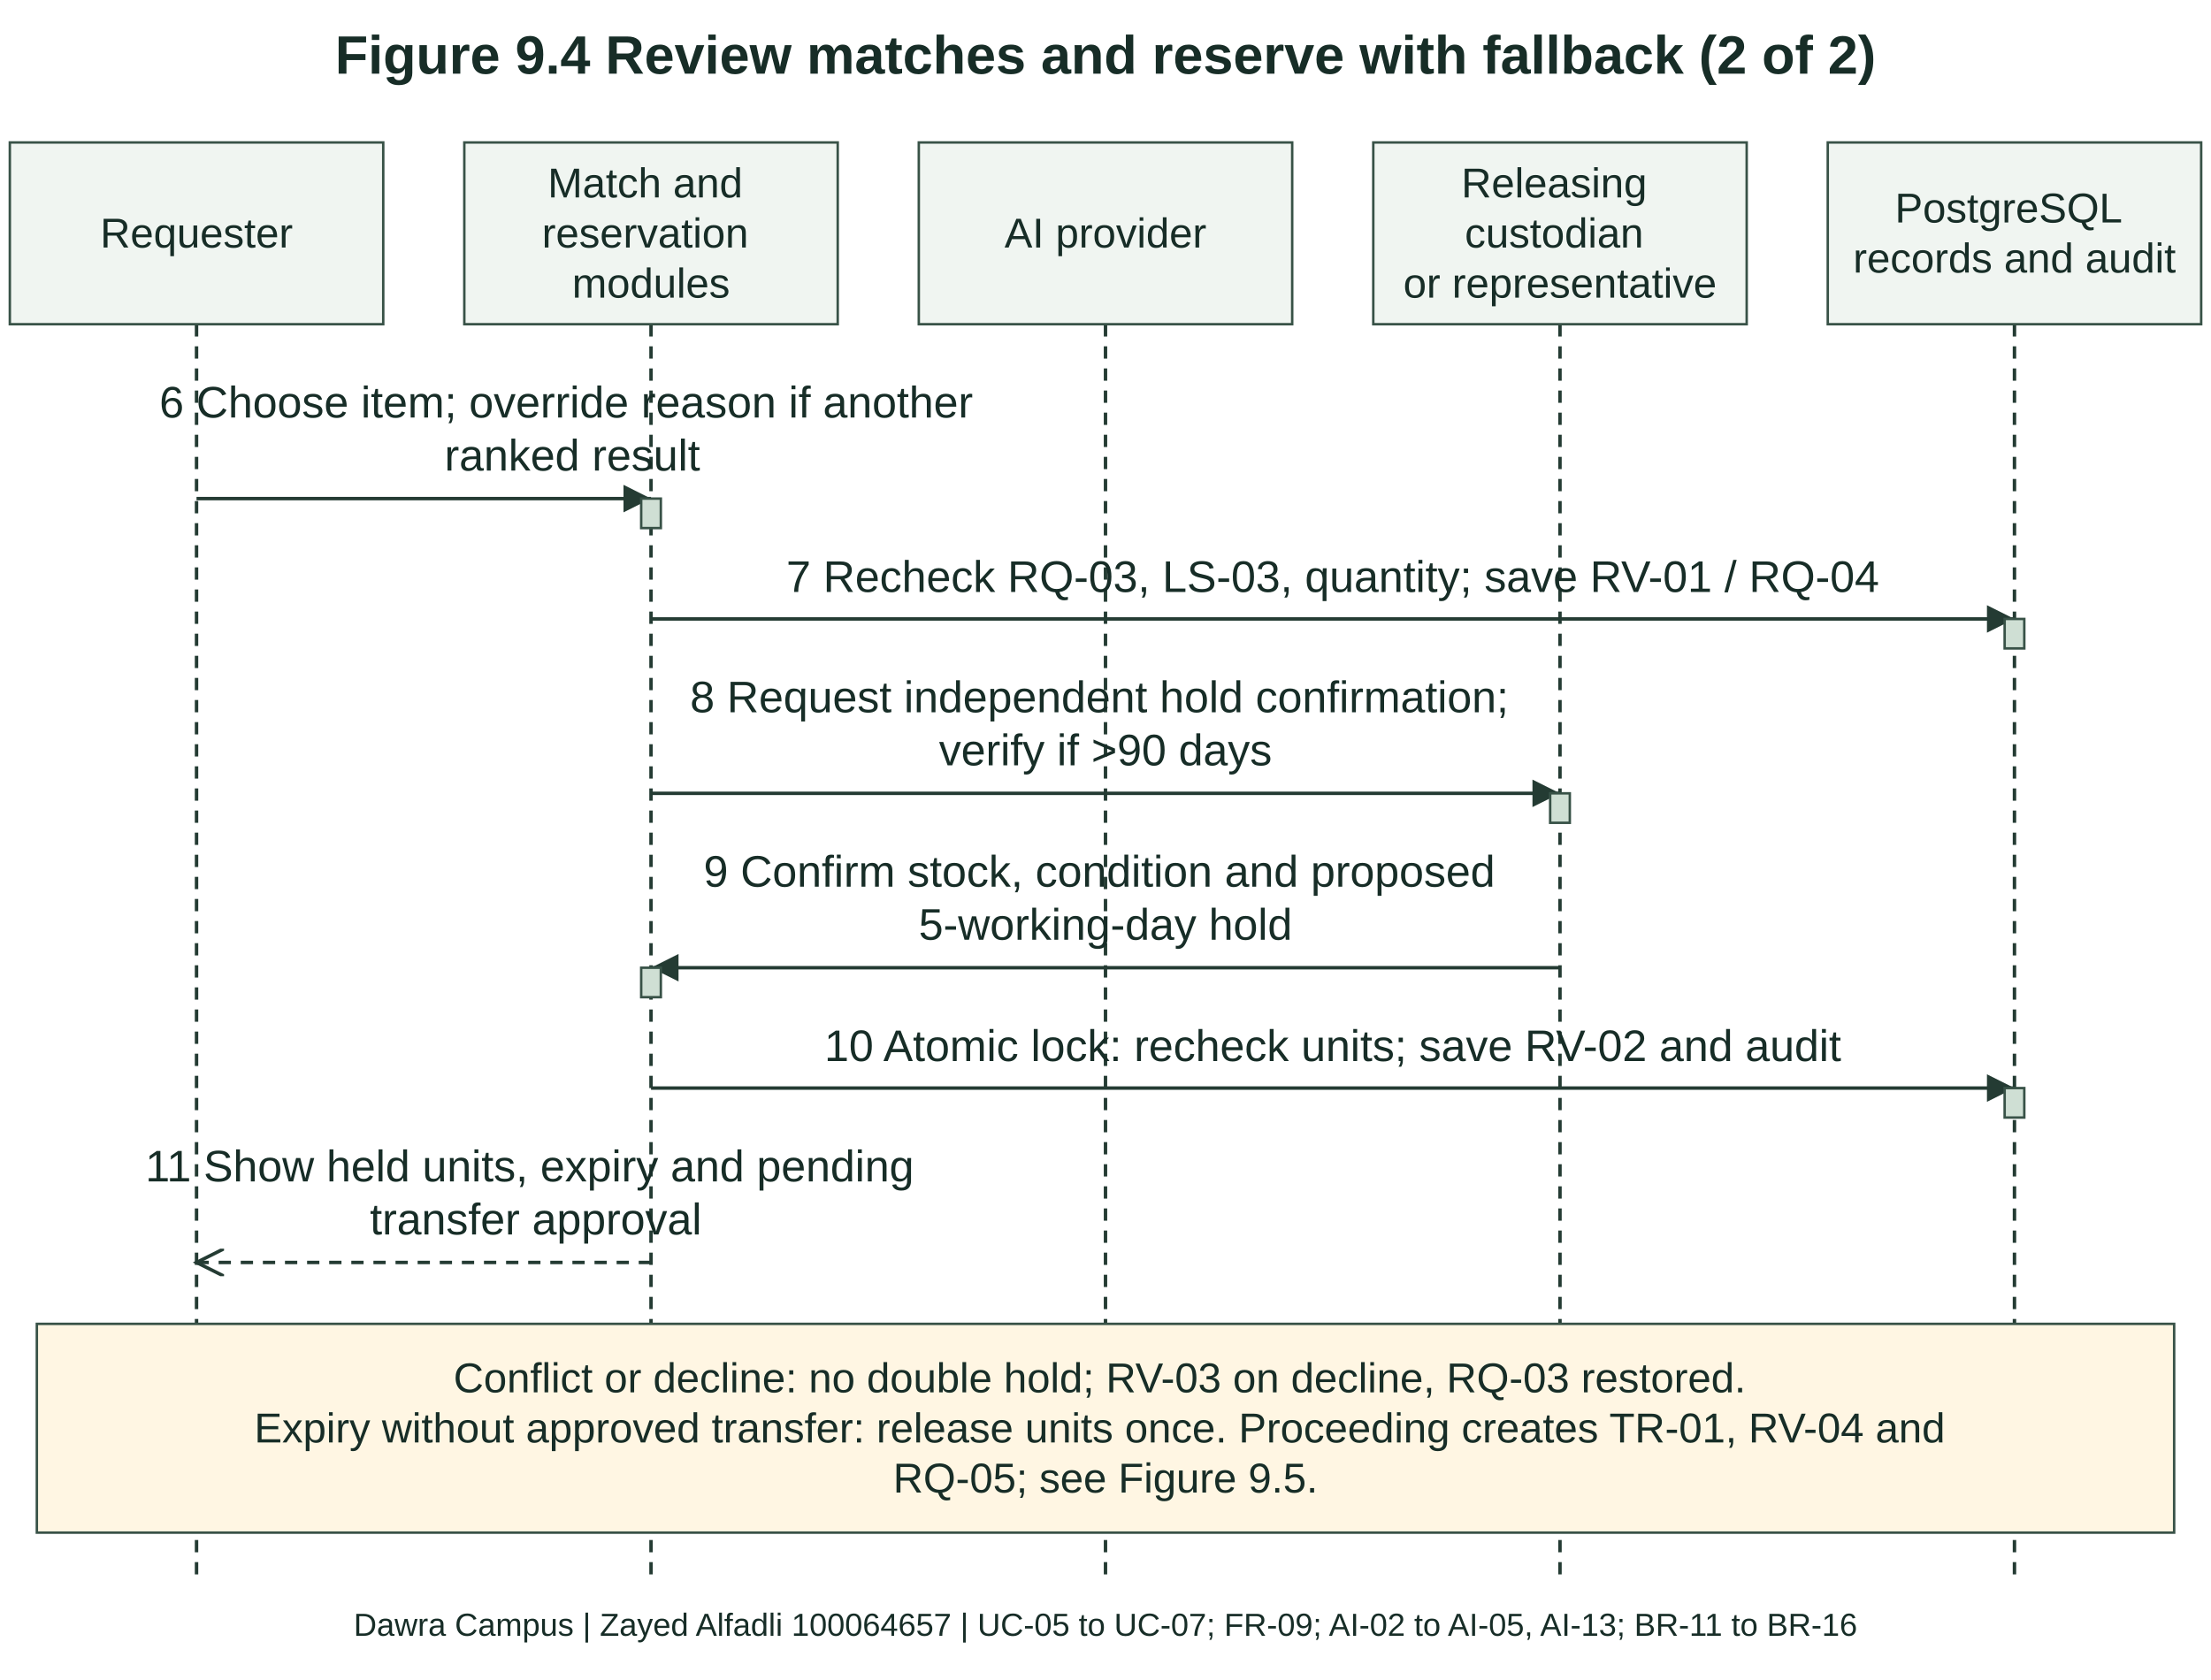
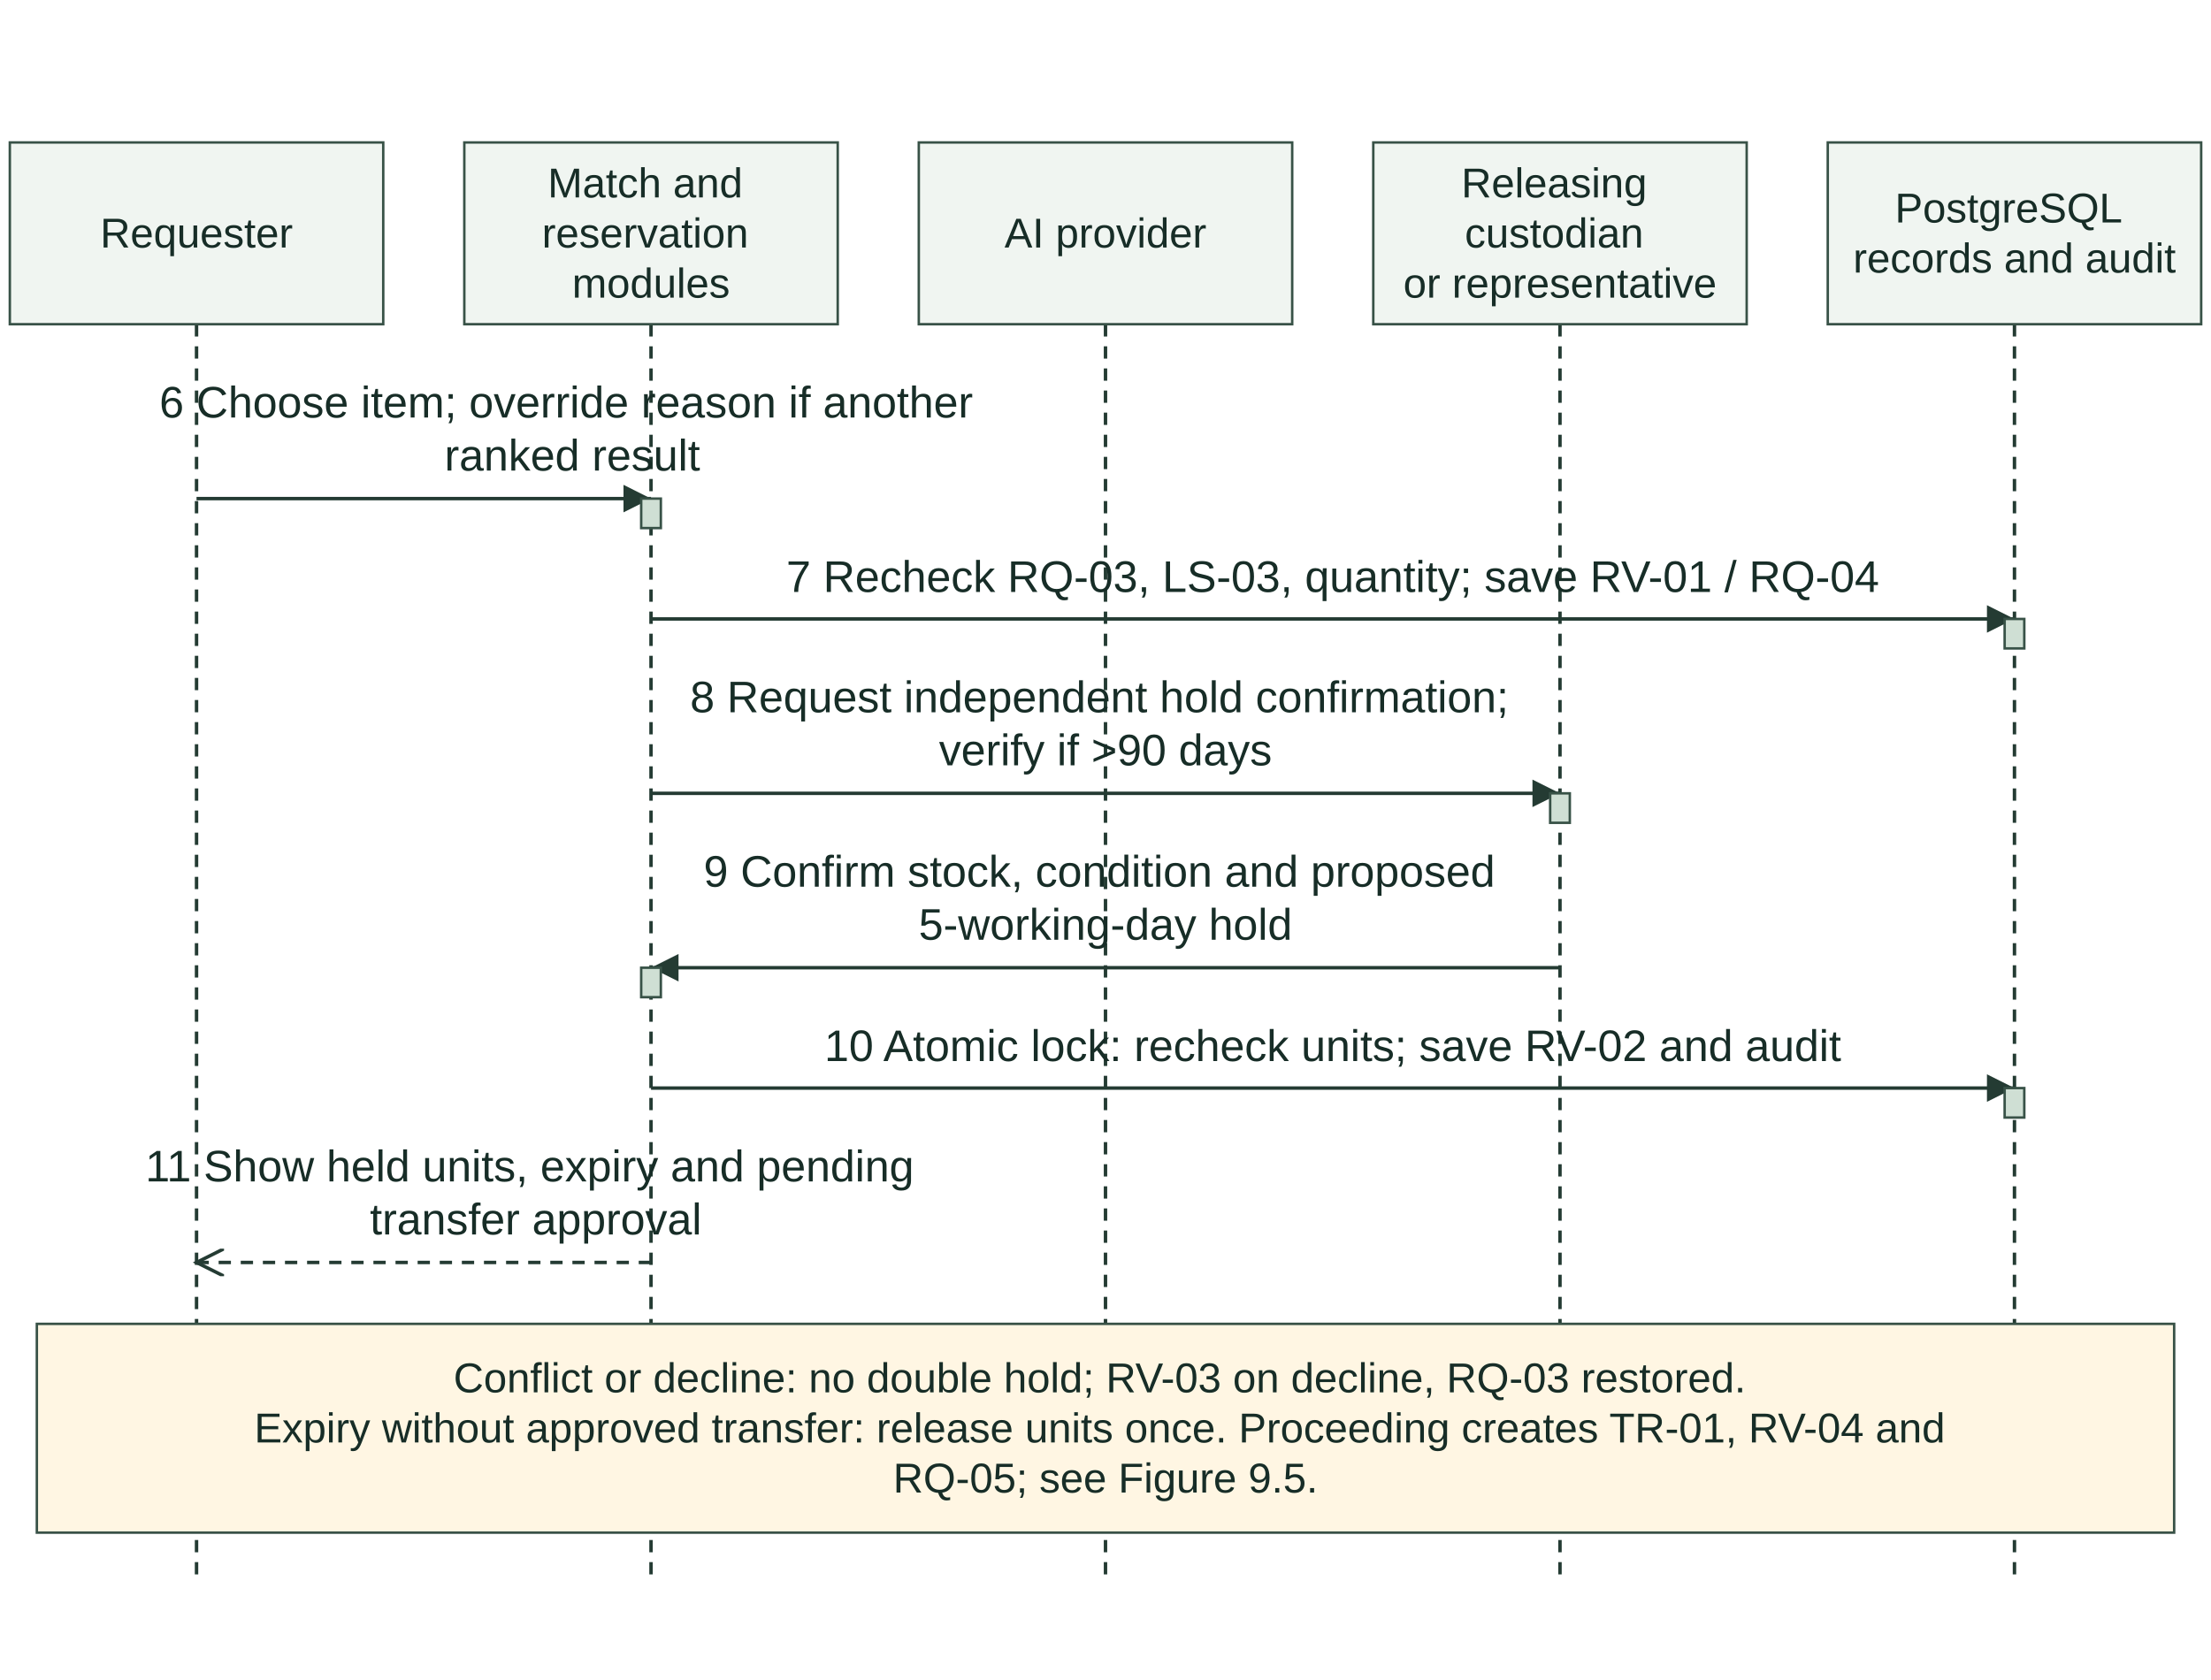
<svg xmlns="http://www.w3.org/2000/svg" width="900" height="684" viewBox="0 0 900 684">
  <defs>
    <marker id="arrow" markerWidth="9" markerHeight="8" refX="8" refY="4" orient="auto">
      <path d="M0,0 L8,4 L0,8 Z" fill="#243b33" />
    </marker>
    <marker id="open" markerWidth="9" markerHeight="8" refX="8" refY="4" orient="auto">
      <path d="M0,0 L8,4 L0,8" fill="none" stroke="#243b33" />
    </marker>
  </defs>
  <rect width="100%" height="100%" fill="white" />
  <polyline points="80,203 265,203" fill="none" stroke="#243b33" stroke-width="1.4" marker-end="url(#arrow)" />
  <polyline points="265,252 820,252" fill="none" stroke="#243b33" stroke-width="1.4" marker-end="url(#arrow)" />
  <polyline points="265,323 635,323" fill="none" stroke="#243b33" stroke-width="1.4" marker-end="url(#arrow)" />
  <polyline points="635,394 265,394" fill="none" stroke="#243b33" stroke-width="1.4" marker-end="url(#arrow)" />
  <polyline points="265,443 820,443" fill="none" stroke="#243b33" stroke-width="1.4" marker-end="url(#arrow)" />
  <polyline points="265,514 80,514" fill="none" stroke="#243b33" stroke-width="1.4" stroke-dasharray="5 4" marker-end="url(#open)" />
  <polyline points="80,132 80,644" fill="none" stroke="#243b33" stroke-width="1.4" stroke-dasharray="5 4" />
  <polyline points="265,132 265,644" fill="none" stroke="#243b33" stroke-width="1.4" stroke-dasharray="5 4" />
  <polyline points="450,132 450,644" fill="none" stroke="#243b33" stroke-width="1.4" stroke-dasharray="5 4" />
  <polyline points="635,132 635,644" fill="none" stroke="#243b33" stroke-width="1.4" stroke-dasharray="5 4" />
  <polyline points="820,132 820,644" fill="none" stroke="#243b33" stroke-width="1.4" stroke-dasharray="5 4" />
-   <text x="450.0" y="30" text-anchor="middle" font-family="Arial,sans-serif" font-size="22" font-weight="bold" fill="#172d27">
-     <tspan x="450.0" dy="0">Figure 9.4 Review matches and reserve with fallback (2 of 2)</tspan>
-   </text>
  <rect x="4" y="58" width="152" height="74" rx="0" fill="#f0f5f1" stroke="#385247" />
  <text x="80.0" y="100.78" text-anchor="middle" font-family="Arial,sans-serif" font-size="17" font-weight="normal" fill="#172d27">
    <tspan x="80.0" dy="0">Requester</tspan>
  </text>
  <rect x="189" y="58" width="152" height="74" rx="0" fill="#f0f5f1" stroke="#385247" />
  <text x="265.0" y="80.38" text-anchor="middle" font-family="Arial,sans-serif" font-size="17" font-weight="normal" fill="#172d27">
    <tspan x="265.0" dy="0">Match and</tspan>
    <tspan x="265.0" dy="20.4">reservation</tspan>
    <tspan x="265.0" dy="20.4">modules</tspan>
  </text>
  <rect x="374" y="58" width="152" height="74" rx="0" fill="#f0f5f1" stroke="#385247" />
  <text x="450.0" y="100.78" text-anchor="middle" font-family="Arial,sans-serif" font-size="17" font-weight="normal" fill="#172d27">
    <tspan x="450.0" dy="0">AI provider</tspan>
  </text>
  <rect x="559" y="58" width="152" height="74" rx="0" fill="#f0f5f1" stroke="#385247" />
  <text x="635.0" y="80.38" text-anchor="middle" font-family="Arial,sans-serif" font-size="17" font-weight="normal" fill="#172d27">
    <tspan x="635.0" dy="0">Releasing</tspan>
    <tspan x="635.0" dy="20.4">custodian</tspan>
    <tspan x="635.0" dy="20.4">or representative</tspan>
  </text>
  <rect x="744" y="58" width="152" height="74" rx="0" fill="#f0f5f1" stroke="#385247" />
  <text x="820.0" y="90.58" text-anchor="middle" font-family="Arial,sans-serif" font-size="17" font-weight="normal" fill="#172d27">
    <tspan x="820.0" dy="0">PostgreSQL</tspan>
    <tspan x="820.0" dy="20.4">records and audit</tspan>
  </text>
  <text x="232.95" y="170" text-anchor="middle" font-family="Arial,sans-serif" font-size="18" font-weight="normal" fill="#172d27">
    <tspan x="232.95" dy="0">6 Choose item; override reason if another</tspan>
    <tspan x="232.95" dy="21.6">ranked result</tspan>
  </text>
  <rect x="261" y="203" width="8" height="12" rx="0" fill="#cfdfd4" stroke="#385247" />
  <text x="265.0" y="214.44" text-anchor="middle" font-family="Arial,sans-serif" font-size="16" font-weight="normal" fill="#172d27">
    <tspan x="265.0" dy="0" />
  </text>
  <text x="542.5" y="241" text-anchor="middle" font-family="Arial,sans-serif" font-size="18" font-weight="normal" fill="#172d27">
    <tspan x="542.5" dy="0">7 Recheck RQ-03, LS-03, quantity; save RV-01 / RQ-04</tspan>
  </text>
  <rect x="816" y="252" width="8" height="12" rx="0" fill="#cfdfd4" stroke="#385247" />
  <text x="820.0" y="263.44" text-anchor="middle" font-family="Arial,sans-serif" font-size="16" font-weight="normal" fill="#172d27">
    <tspan x="820.0" dy="0" />
  </text>
  <text x="450.0" y="290" text-anchor="middle" font-family="Arial,sans-serif" font-size="18" font-weight="normal" fill="#172d27">
    <tspan x="450.0" dy="0">8 Request independent hold confirmation;</tspan>
    <tspan x="450.0" dy="21.6">verify if &gt;90 days</tspan>
  </text>
  <rect x="631" y="323" width="8" height="12" rx="0" fill="#cfdfd4" stroke="#385247" />
  <text x="635.0" y="334.44" text-anchor="middle" font-family="Arial,sans-serif" font-size="16" font-weight="normal" fill="#172d27">
    <tspan x="635.0" dy="0" />
  </text>
  <text x="450.0" y="361" text-anchor="middle" font-family="Arial,sans-serif" font-size="18" font-weight="normal" fill="#172d27">
    <tspan x="450.0" dy="0">9 Confirm stock, condition and proposed</tspan>
    <tspan x="450.0" dy="21.6">5-working-day hold</tspan>
  </text>
  <rect x="261" y="394" width="8" height="12" rx="0" fill="#cfdfd4" stroke="#385247" />
  <text x="265.0" y="405.44" text-anchor="middle" font-family="Arial,sans-serif" font-size="16" font-weight="normal" fill="#172d27">
    <tspan x="265.0" dy="0" />
  </text>
  <text x="542.5" y="432" text-anchor="middle" font-family="Arial,sans-serif" font-size="18" font-weight="normal" fill="#172d27">
    <tspan x="542.5" dy="0">10 Atomic lock: recheck units; save RV-02 and audit</tspan>
  </text>
  <rect x="816" y="443" width="8" height="12" rx="0" fill="#cfdfd4" stroke="#385247" />
  <text x="820.0" y="454.44" text-anchor="middle" font-family="Arial,sans-serif" font-size="16" font-weight="normal" fill="#172d27">
    <tspan x="820.0" dy="0" />
  </text>
  <text x="218.1" y="481" text-anchor="middle" font-family="Arial,sans-serif" font-size="18" font-weight="normal" fill="#172d27">
    <tspan x="218.1" dy="0">11 Show held units, expiry and pending</tspan>
    <tspan x="218.1" dy="21.6">transfer approval</tspan>
  </text>
  <rect x="15" y="539" width="870" height="85" rx="0" fill="#fff6e3" stroke="#385247" />
  <text x="450.0" y="566.88" text-anchor="middle" font-family="Arial,sans-serif" font-size="17" font-weight="normal" fill="#172d27">
    <tspan x="450.0" dy="0">Conflict or decline: no double hold; RV-03 on decline, RQ-03 restored.</tspan>
    <tspan x="450.0" dy="20.4">Expiry without approved transfer: release units once. Proceeding creates TR-01, RV-04 and</tspan>
    <tspan x="450.0" dy="20.4">RQ-05; see Figure 9.5.</tspan>
  </text>
-   <text x="450.0" y="666" text-anchor="middle" font-family="Arial,sans-serif" font-size="13" font-weight="normal" fill="#172d27">
-     <tspan x="450.0" dy="0">Dawra Campus | Zayed Alfadli 100064657 | UC-05 to UC-07; FR-09; AI-02 to AI-05, AI-13; BR-11 to BR-16</tspan>
-   </text>
</svg>
